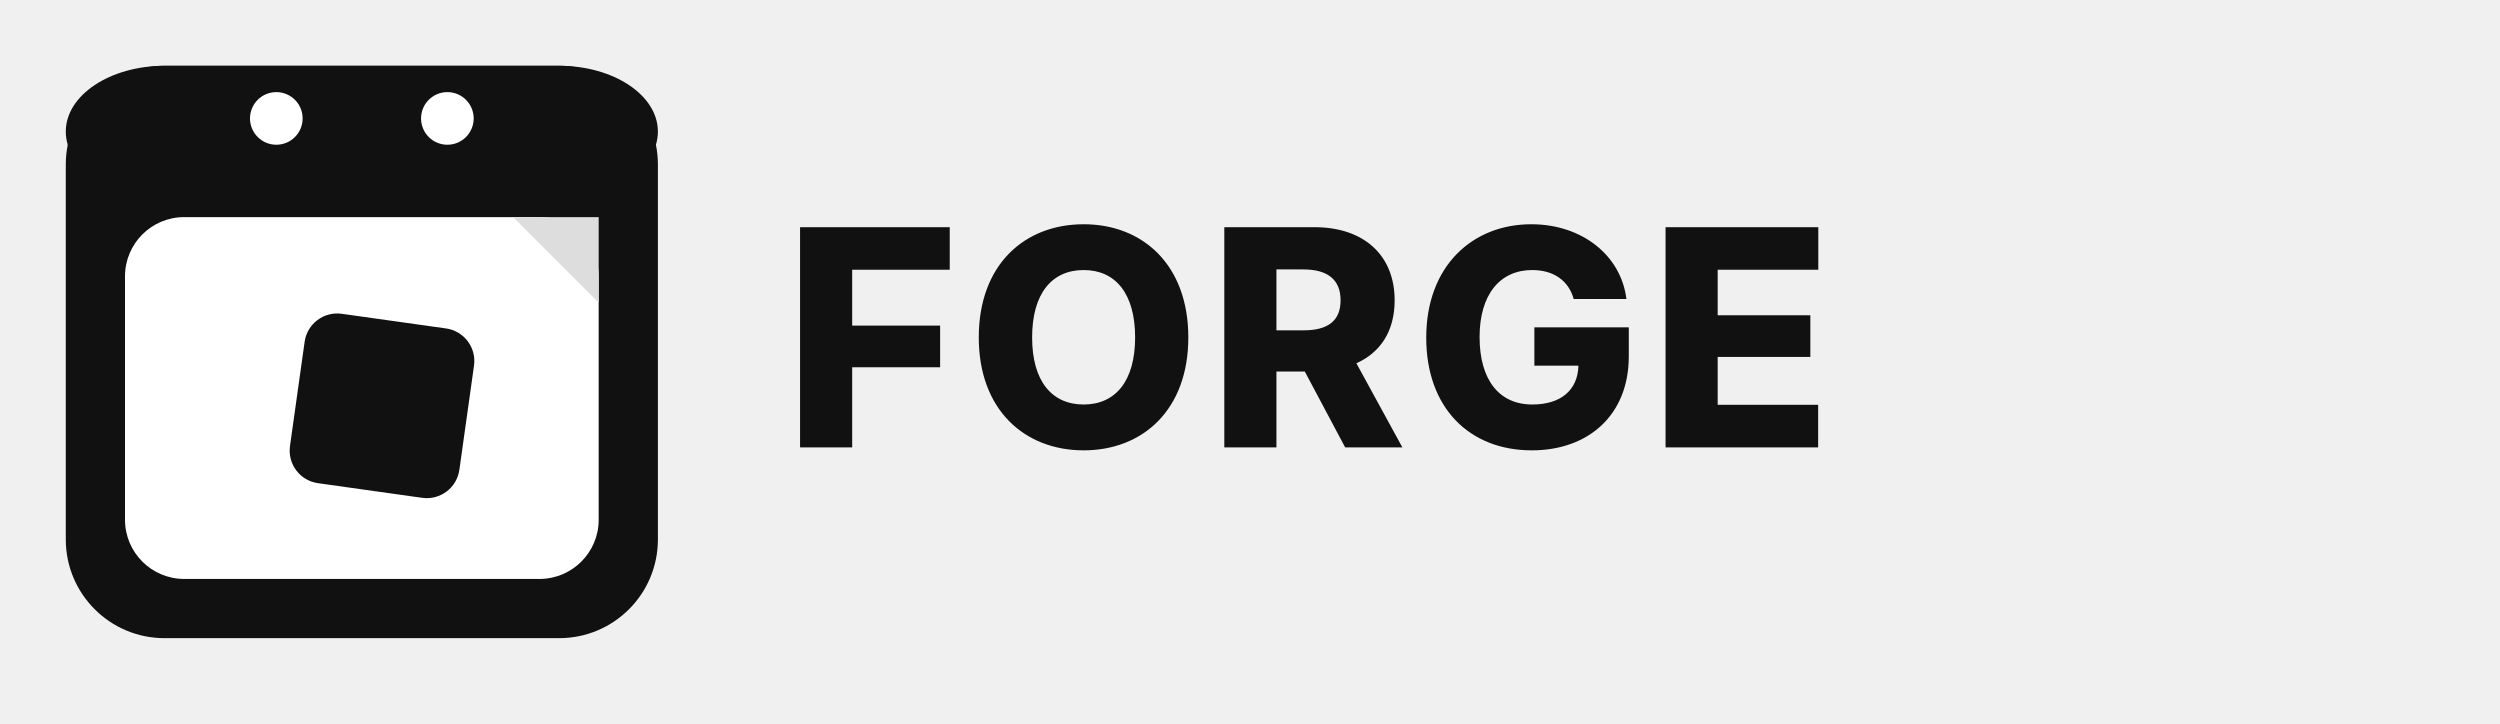
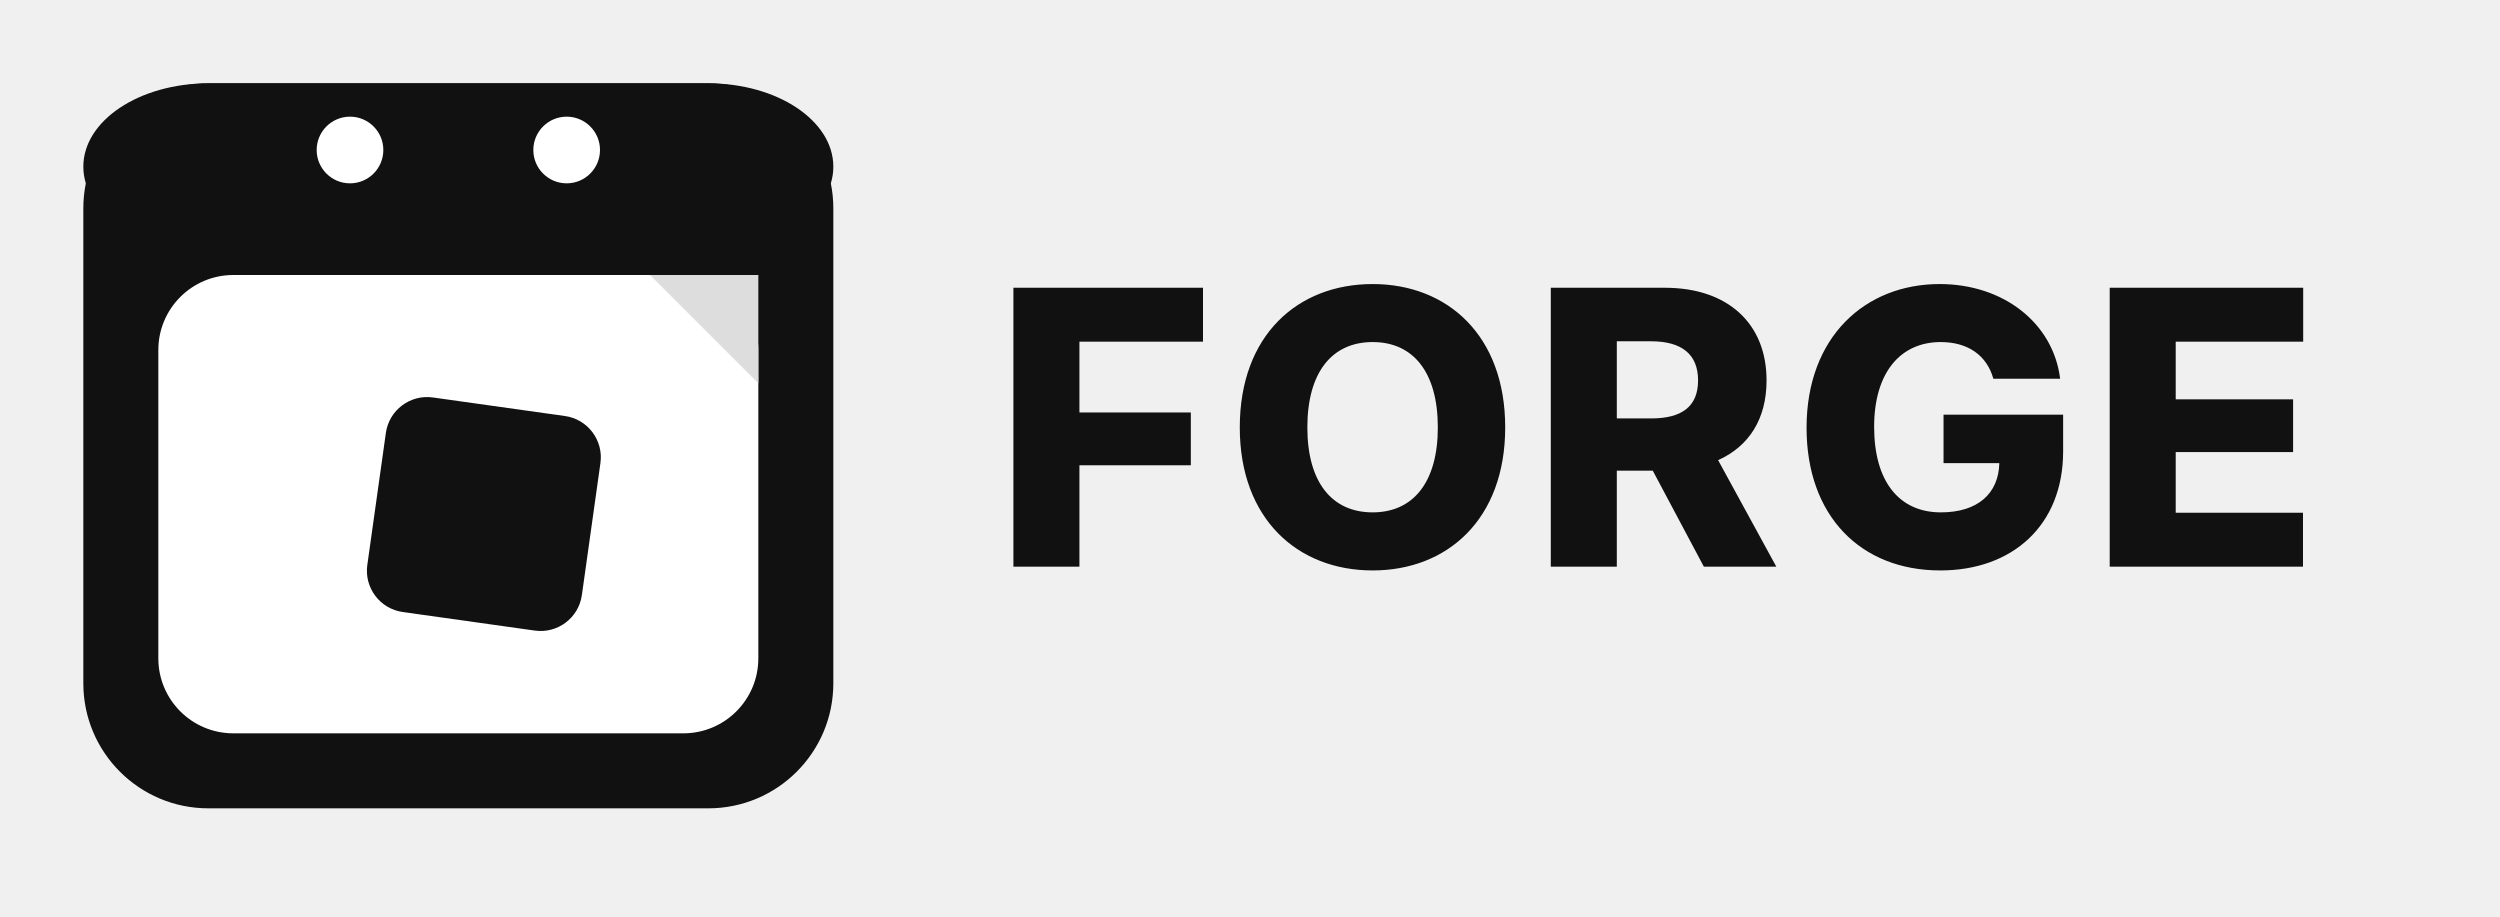
- <svg xmlns="http://www.w3.org/2000/svg" width="760" height="220" viewBox="0 0 760 220" fill="none">
+ <svg xmlns="http://www.w3.org/2000/svg" width="600" height="220" viewBox="0 0 600 220" fill="none">
  <rect x="20" y="20" width="180" height="174" rx="30" fill="#111111" />
  <rect x="20" y="20" width="180" height="40" rx="30" fill="#111111" />
  <circle cx="84" cy="36" r="8" fill="#FFFFFF" />
  <circle cx="136" cy="36" r="8" fill="#FFFFFF" />
  <rect x="38" y="66" width="144" height="110" rx="18" fill="#FFFFFF" />
  <path d="M156 66H182V92L156 66Z" fill="#DDDDDD" />
  <rect x="94" y="94" width="52" height="52" rx="10" transform="rotate(8 94 94)" fill="#111111" />
  <text x="238" y="136" fill="#111111" font-family="Inter, -apple-system, Segoe UI, Roboto, Arial, sans-serif" font-size="92" font-weight="800" letter-spacing="2">FORGE</text>
</svg>
